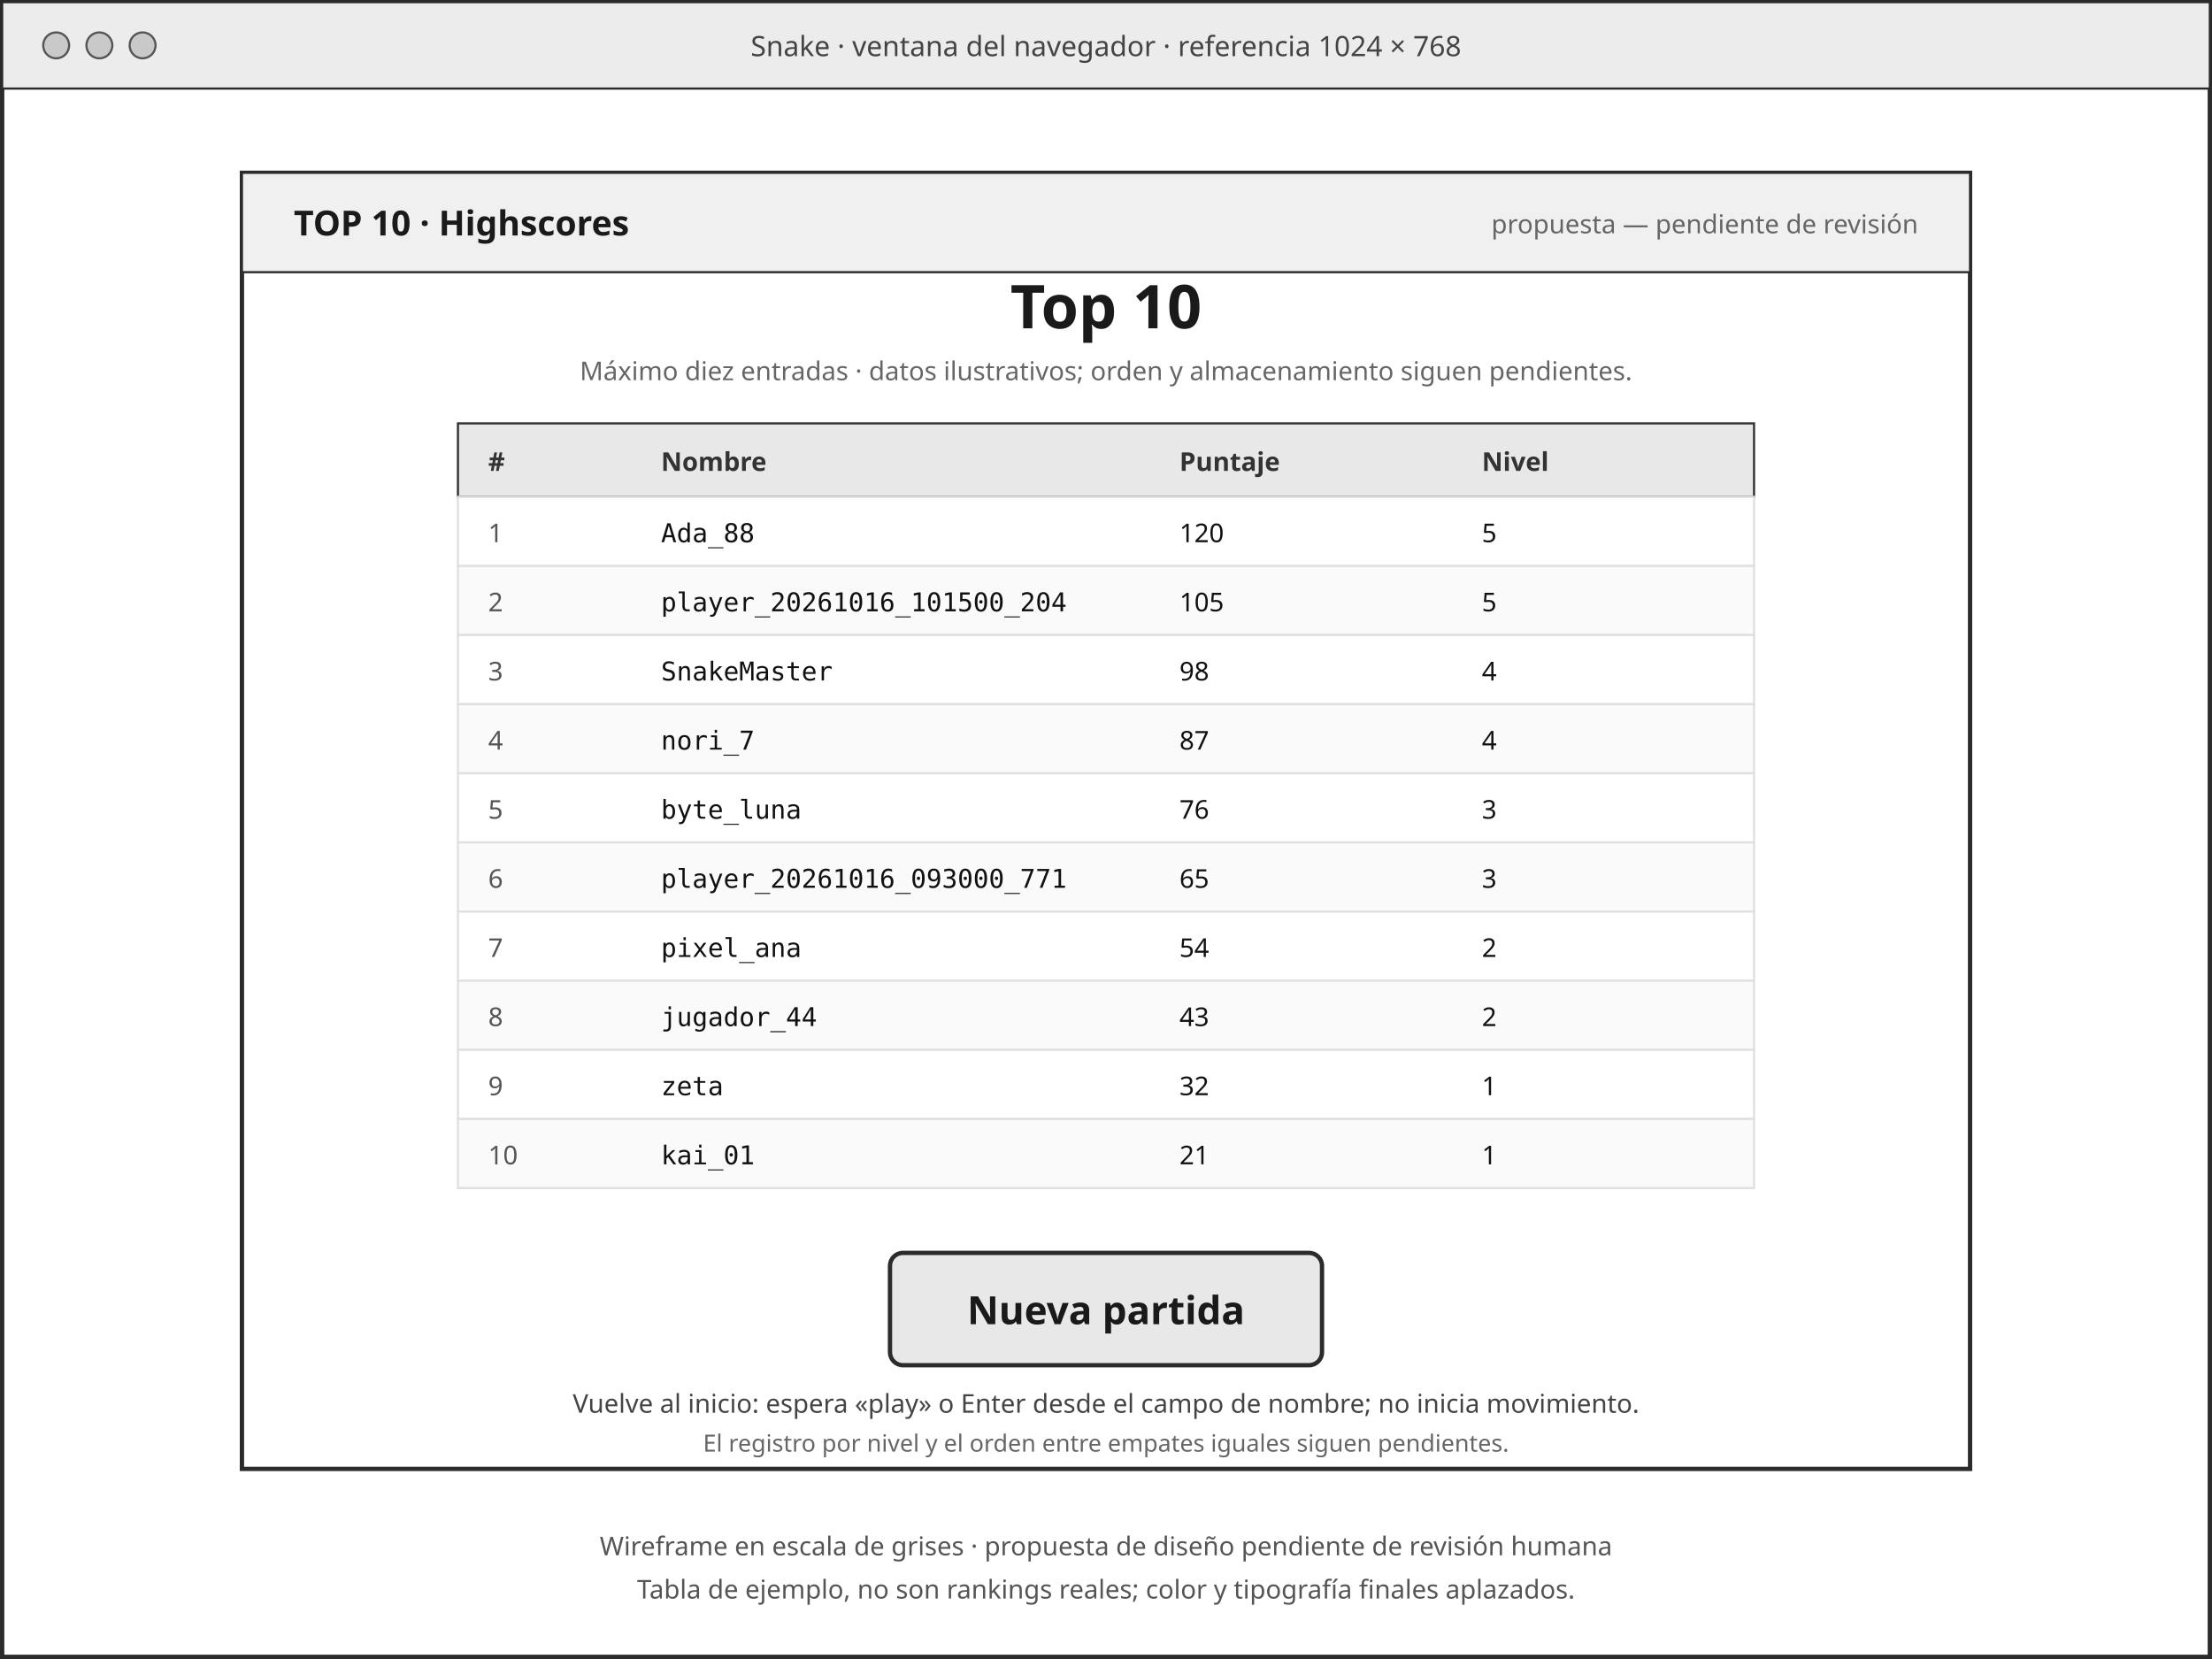
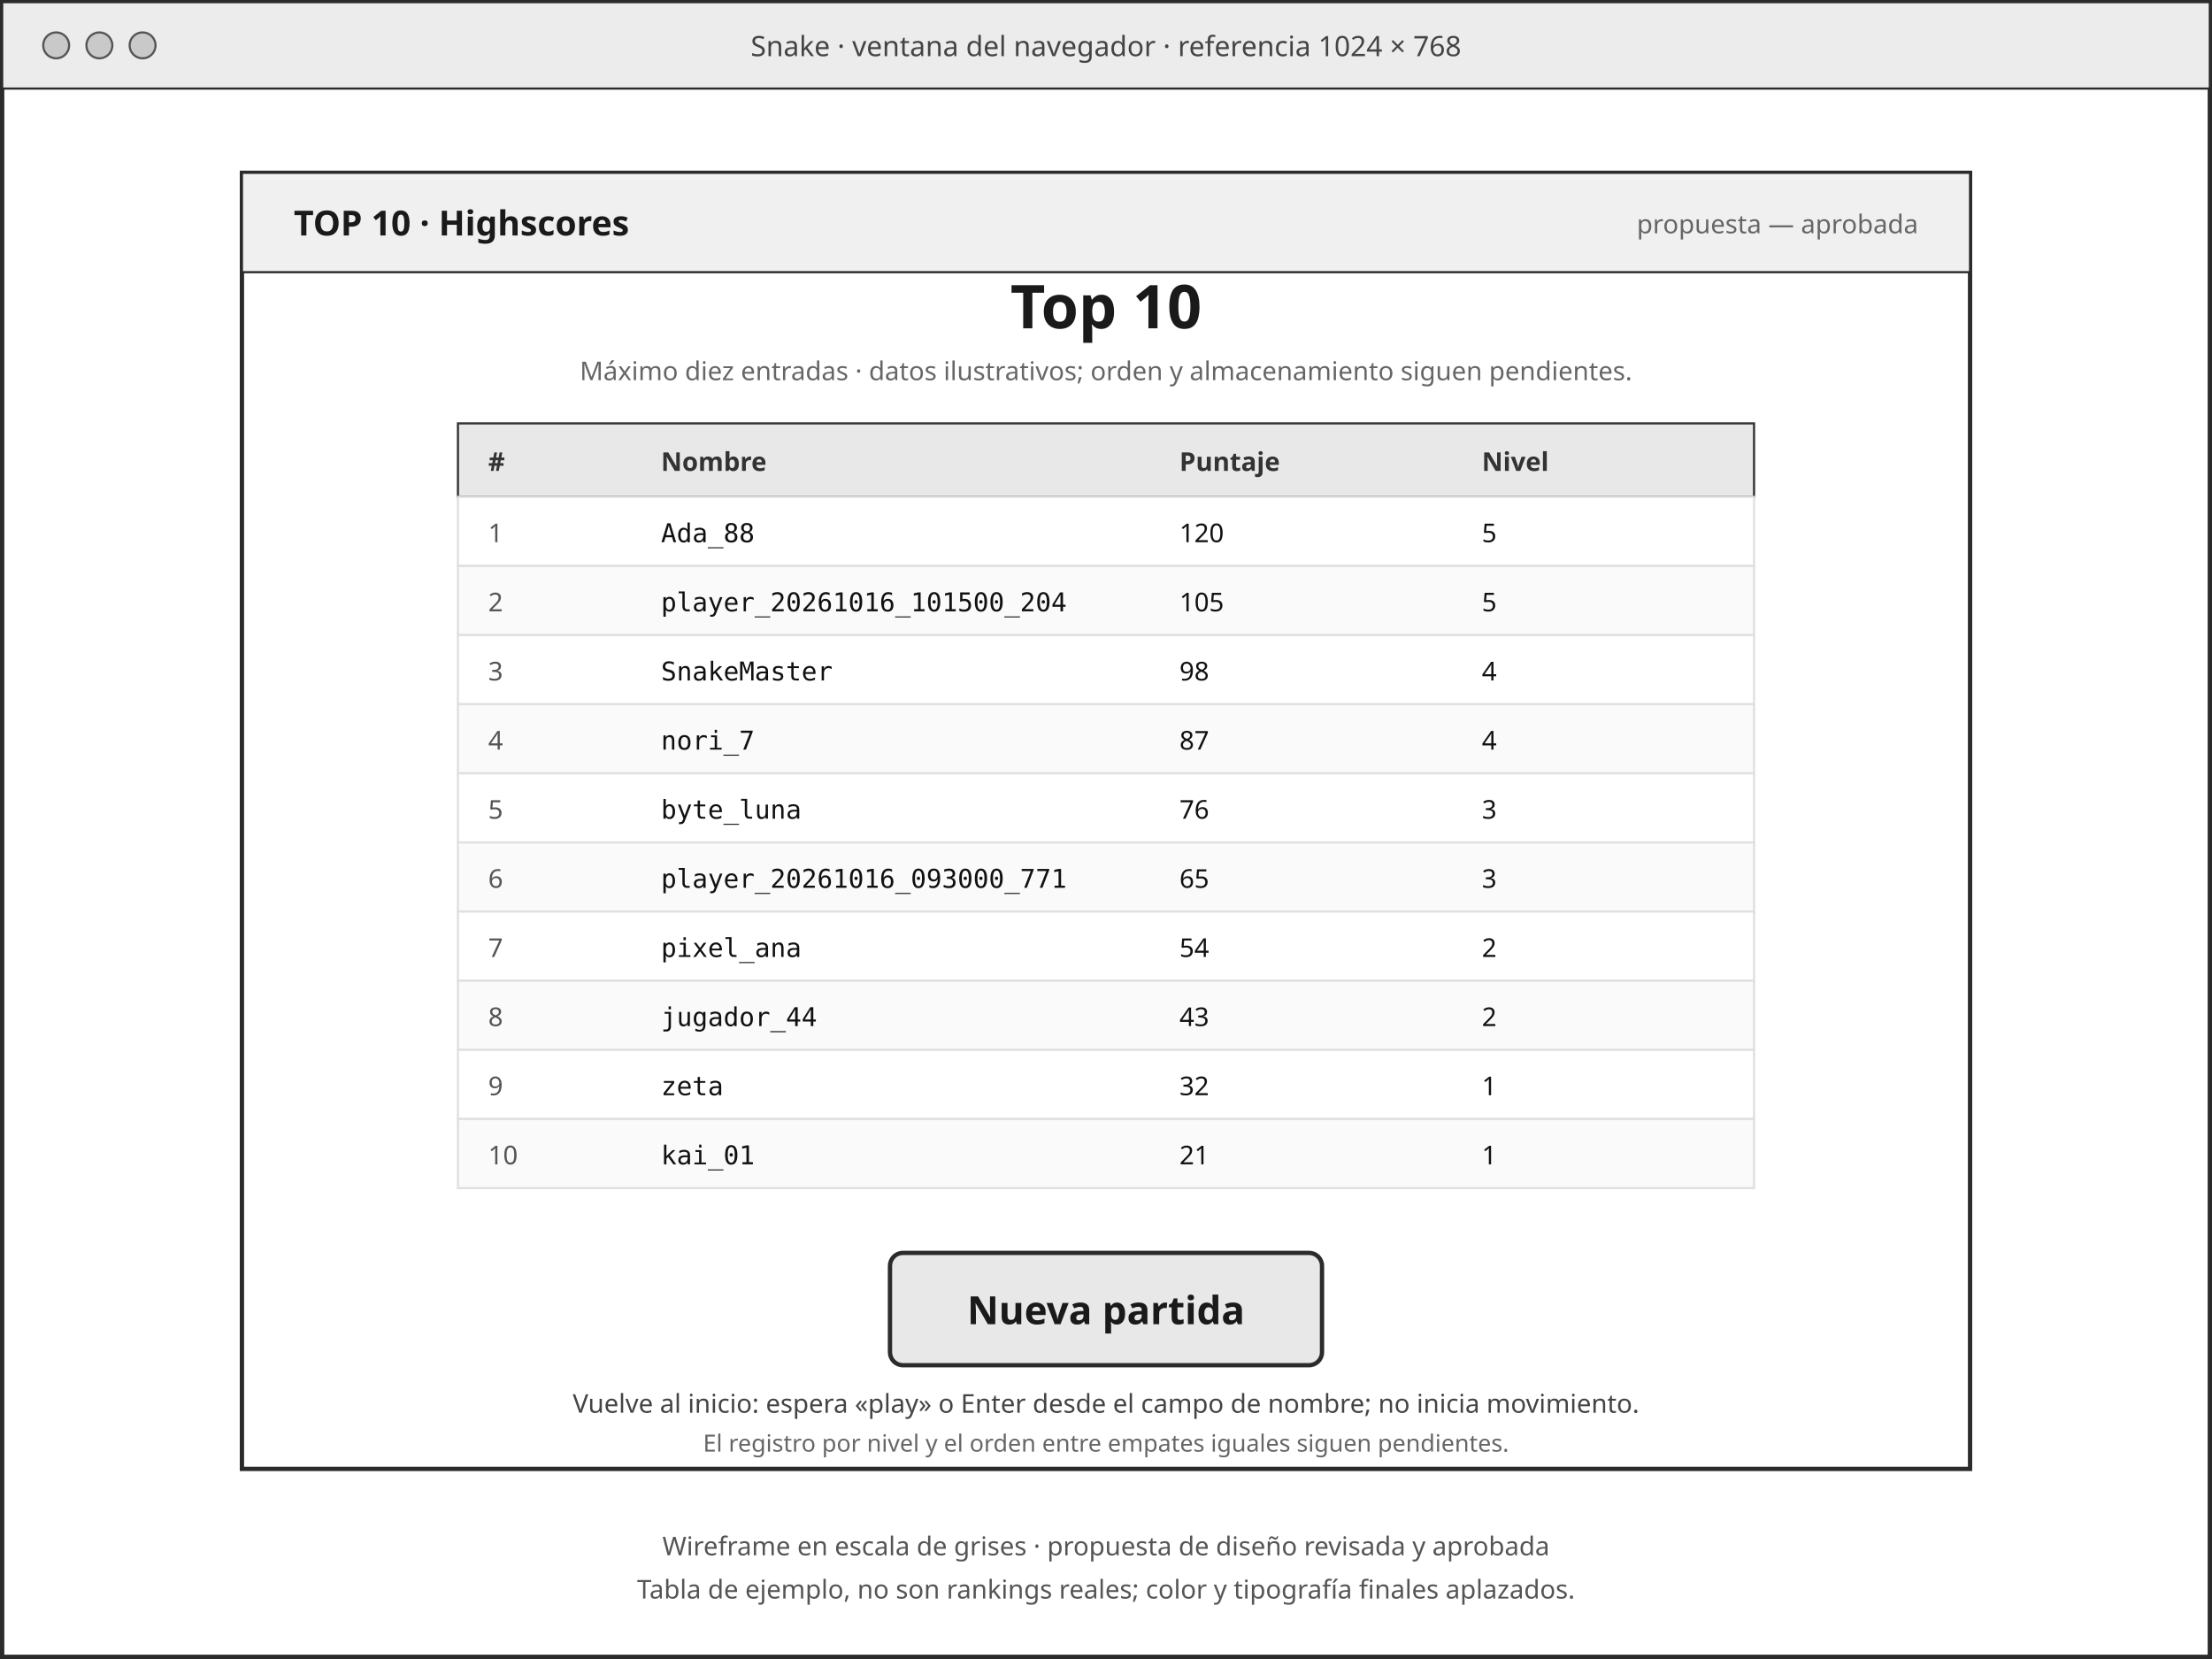
<svg xmlns="http://www.w3.org/2000/svg" viewBox="0 0 1024 768" width="1024" height="768" font-family="system-ui, sans-serif" role="img" aria-label="Wireframe de la pantalla de Top 10 con diez entradas ilustrativas y el botón Nueva partida">
  <rect x="1" y="1" width="1022" height="766" fill="#ffffff" stroke="#2b2b2b" stroke-width="2" />
  <rect x="1" y="1" width="1022" height="40" fill="#ececec" stroke="#2b2b2b" stroke-width="1" />
  <circle cx="26" cy="21" r="6" fill="#c9c9c9" stroke="#555555" stroke-width="1" />
  <circle cx="46" cy="21" r="6" fill="#c9c9c9" stroke="#555555" stroke-width="1" />
  <circle cx="66" cy="21" r="6" fill="#c9c9c9" stroke="#555555" stroke-width="1" />
  <text x="512" y="26" text-anchor="middle" font-size="13" fill="#444444">Snake · ventana del navegador · referencia 1024 × 768</text>
  <rect x="112" y="80" width="800" height="600" fill="#ffffff" stroke="#2b2b2b" stroke-width="2" />
  <rect x="112" y="80" width="800" height="46" fill="#f0f0f0" stroke="#2b2b2b" stroke-width="1" />
  <text x="136" y="109" font-size="16" font-weight="700" fill="#1a1a1a">TOP 10 · Highscores</text>
-   <text x="888" y="108" text-anchor="end" font-size="12" fill="#666666">propuesta — pendiente de revisión</text>
+   <text x="888" y="108" text-anchor="end" font-size="12" fill="#666666">propuesta — aprobada</text>
  <text x="512" y="152" text-anchor="middle" font-size="28" font-weight="800" fill="#1a1a1a">Top 10</text>
  <text x="512" y="176" text-anchor="middle" font-size="12" fill="#666666">Máximo diez entradas · datos ilustrativos; orden y almacenamiento siguen pendientes.</text>
  <rect x="212" y="196" width="600" height="34" fill="#e8e8e8" stroke="#333333" stroke-width="1" />
  <text x="226" y="218" font-size="12" font-weight="700" fill="#333333">#</text>
  <text x="306" y="218" font-size="12" font-weight="700" fill="#333333">Nombre</text>
  <text x="546" y="218" font-size="12" font-weight="700" fill="#333333">Puntaje</text>
  <text x="686" y="218" font-size="12" font-weight="700" fill="#333333">Nivel</text>
  <rect x="212" y="230" width="600" height="32" fill="#ffffff" stroke="#e0e0e0" stroke-width="1" />
  <text x="226" y="251" font-size="12" fill="#555555">1</text>
  <text x="306" y="251" font-family="monospace" font-size="12" fill="#111111">Ada_88</text>
  <text x="546" y="251" font-size="12" fill="#111111">120</text>
  <text x="686" y="251" font-size="12" fill="#111111">5</text>
  <rect x="212" y="262" width="600" height="32" fill="#fafafa" stroke="#e0e0e0" stroke-width="1" />
  <text x="226" y="283" font-size="12" fill="#555555">2</text>
  <text x="306" y="283" font-family="monospace" font-size="12" fill="#111111">player_20261016_101500_204</text>
  <text x="546" y="283" font-size="12" fill="#111111">105</text>
  <text x="686" y="283" font-size="12" fill="#111111">5</text>
  <rect x="212" y="294" width="600" height="32" fill="#ffffff" stroke="#e0e0e0" stroke-width="1" />
  <text x="226" y="315" font-size="12" fill="#555555">3</text>
  <text x="306" y="315" font-family="monospace" font-size="12" fill="#111111">SnakeMaster</text>
  <text x="546" y="315" font-size="12" fill="#111111">98</text>
  <text x="686" y="315" font-size="12" fill="#111111">4</text>
  <rect x="212" y="326" width="600" height="32" fill="#fafafa" stroke="#e0e0e0" stroke-width="1" />
  <text x="226" y="347" font-size="12" fill="#555555">4</text>
  <text x="306" y="347" font-family="monospace" font-size="12" fill="#111111">nori_7</text>
  <text x="546" y="347" font-size="12" fill="#111111">87</text>
  <text x="686" y="347" font-size="12" fill="#111111">4</text>
  <rect x="212" y="358" width="600" height="32" fill="#ffffff" stroke="#e0e0e0" stroke-width="1" />
  <text x="226" y="379" font-size="12" fill="#555555">5</text>
  <text x="306" y="379" font-family="monospace" font-size="12" fill="#111111">byte_luna</text>
  <text x="546" y="379" font-size="12" fill="#111111">76</text>
  <text x="686" y="379" font-size="12" fill="#111111">3</text>
  <rect x="212" y="390" width="600" height="32" fill="#fafafa" stroke="#e0e0e0" stroke-width="1" />
  <text x="226" y="411" font-size="12" fill="#555555">6</text>
  <text x="306" y="411" font-family="monospace" font-size="12" fill="#111111">player_20261016_093000_771</text>
  <text x="546" y="411" font-size="12" fill="#111111">65</text>
  <text x="686" y="411" font-size="12" fill="#111111">3</text>
  <rect x="212" y="422" width="600" height="32" fill="#ffffff" stroke="#e0e0e0" stroke-width="1" />
  <text x="226" y="443" font-size="12" fill="#555555">7</text>
  <text x="306" y="443" font-family="monospace" font-size="12" fill="#111111">pixel_ana</text>
  <text x="546" y="443" font-size="12" fill="#111111">54</text>
  <text x="686" y="443" font-size="12" fill="#111111">2</text>
  <rect x="212" y="454" width="600" height="32" fill="#fafafa" stroke="#e0e0e0" stroke-width="1" />
  <text x="226" y="475" font-size="12" fill="#555555">8</text>
  <text x="306" y="475" font-family="monospace" font-size="12" fill="#111111">jugador_44</text>
  <text x="546" y="475" font-size="12" fill="#111111">43</text>
  <text x="686" y="475" font-size="12" fill="#111111">2</text>
  <rect x="212" y="486" width="600" height="32" fill="#ffffff" stroke="#e0e0e0" stroke-width="1" />
  <text x="226" y="507" font-size="12" fill="#555555">9</text>
  <text x="306" y="507" font-family="monospace" font-size="12" fill="#111111">zeta</text>
  <text x="546" y="507" font-size="12" fill="#111111">32</text>
  <text x="686" y="507" font-size="12" fill="#111111">1</text>
  <rect x="212" y="518" width="600" height="32" fill="#fafafa" stroke="#e0e0e0" stroke-width="1" />
  <text x="226" y="539" font-size="12" fill="#555555">10</text>
  <text x="306" y="539" font-family="monospace" font-size="12" fill="#111111">kai_01</text>
  <text x="546" y="539" font-size="12" fill="#111111">21</text>
  <text x="686" y="539" font-size="12" fill="#111111">1</text>
  <rect x="412" y="580" width="200" height="52" rx="6" fill="#e8e8e8" stroke="#2b2b2b" stroke-width="2" />
  <text x="512" y="613" text-anchor="middle" font-size="18" font-weight="700" fill="#1a1a1a">Nueva partida</text>
  <text x="512" y="654" text-anchor="middle" font-size="12" fill="#444444">Vuelve al inicio: espera «play» o Enter desde el campo de nombre; no inicia movimiento.</text>
  <text x="512" y="672" text-anchor="middle" font-size="11" fill="#666666">El registro por nivel y el orden entre empates iguales siguen pendientes.</text>
-   <text x="512" y="720" text-anchor="middle" font-size="12" fill="#555555">Wireframe en escala de grises · propuesta de diseño pendiente de revisión humana</text>
+   <text x="512" y="720" text-anchor="middle" font-size="12" fill="#555555">Wireframe en escala de grises · propuesta de diseño revisada y aprobada</text>
  <text x="512" y="740" text-anchor="middle" font-size="12" fill="#555555">Tabla de ejemplo, no son rankings reales; color y tipografía finales aplazados.</text>
</svg>
